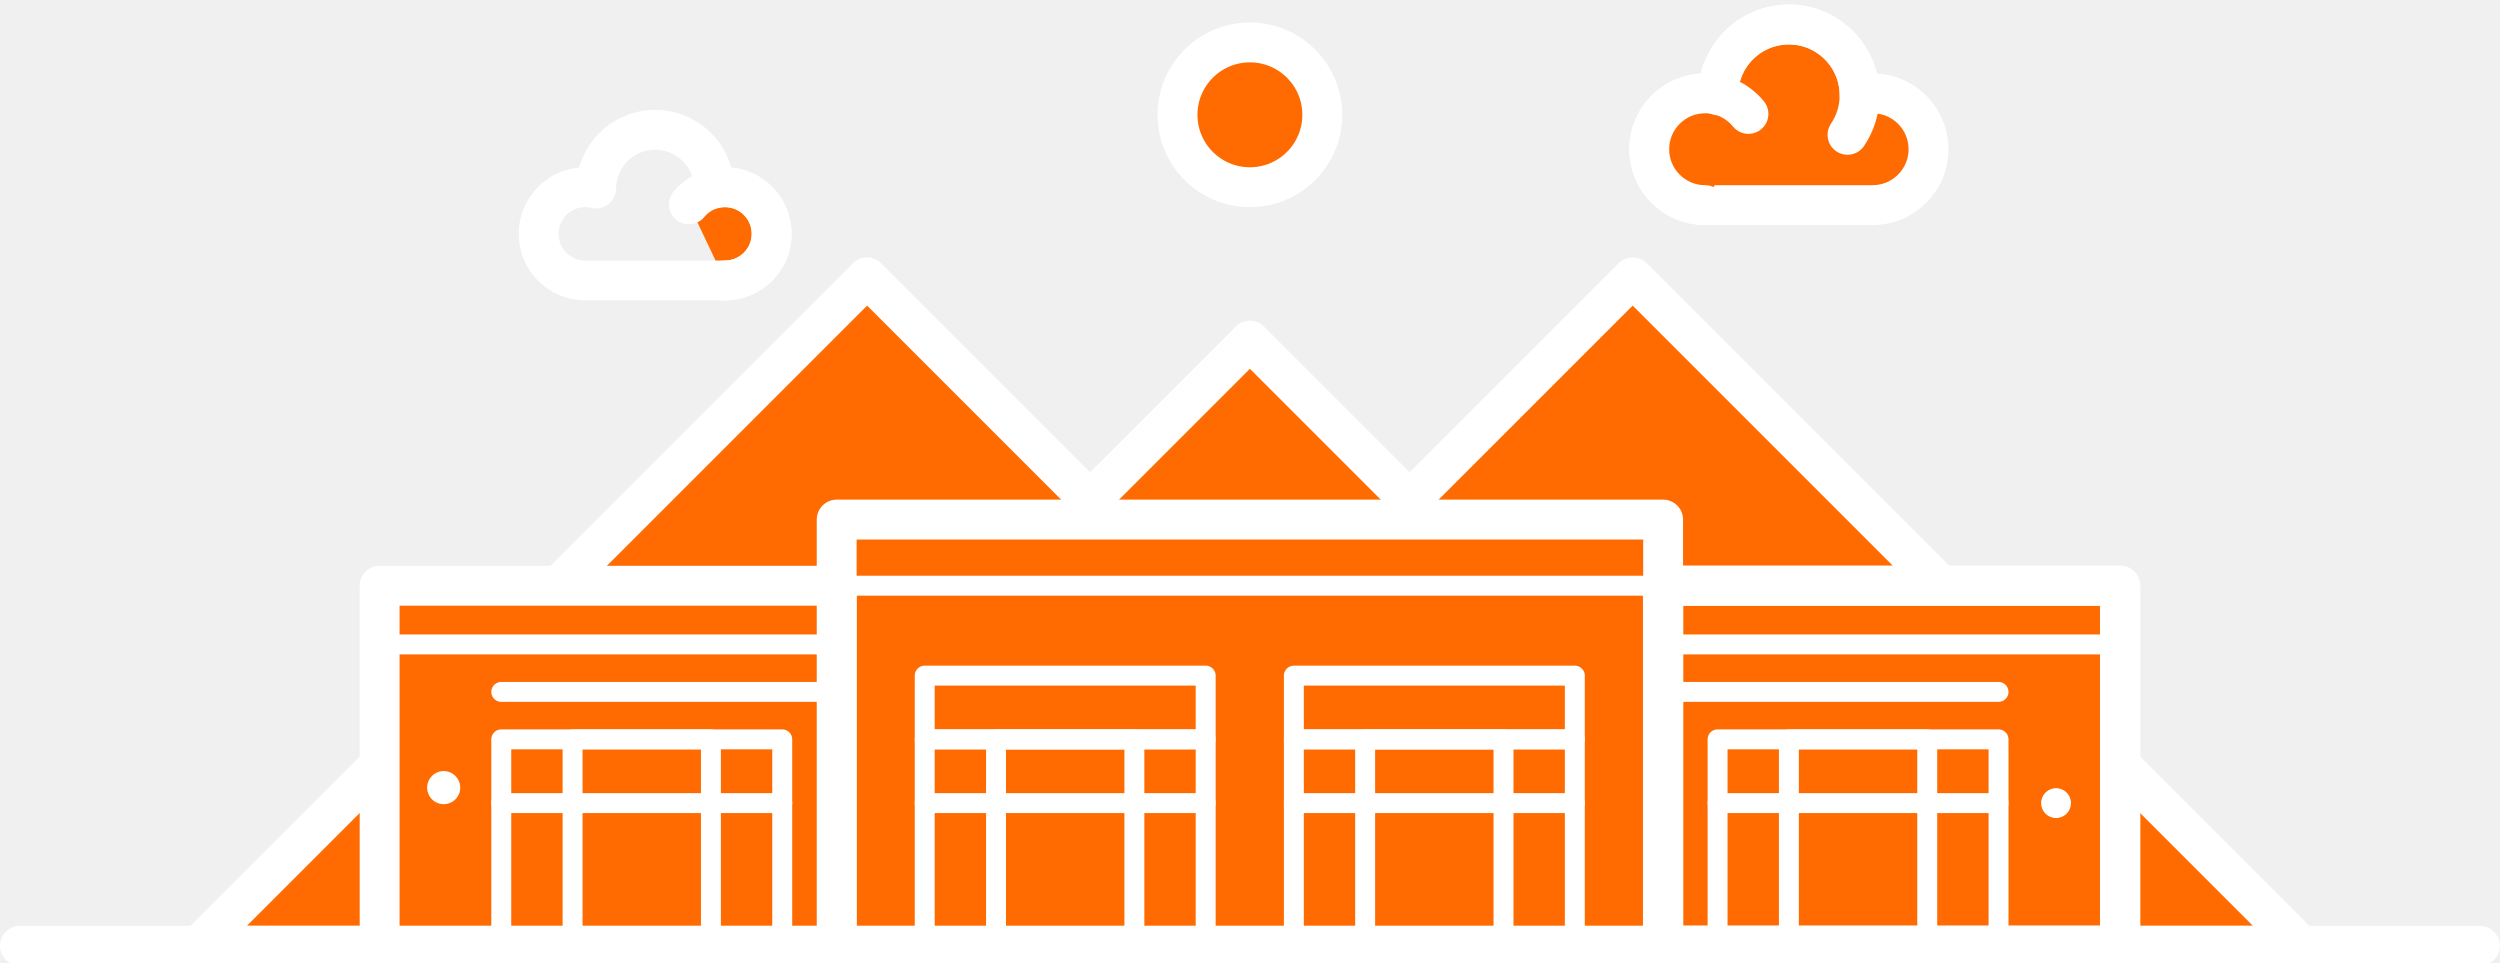
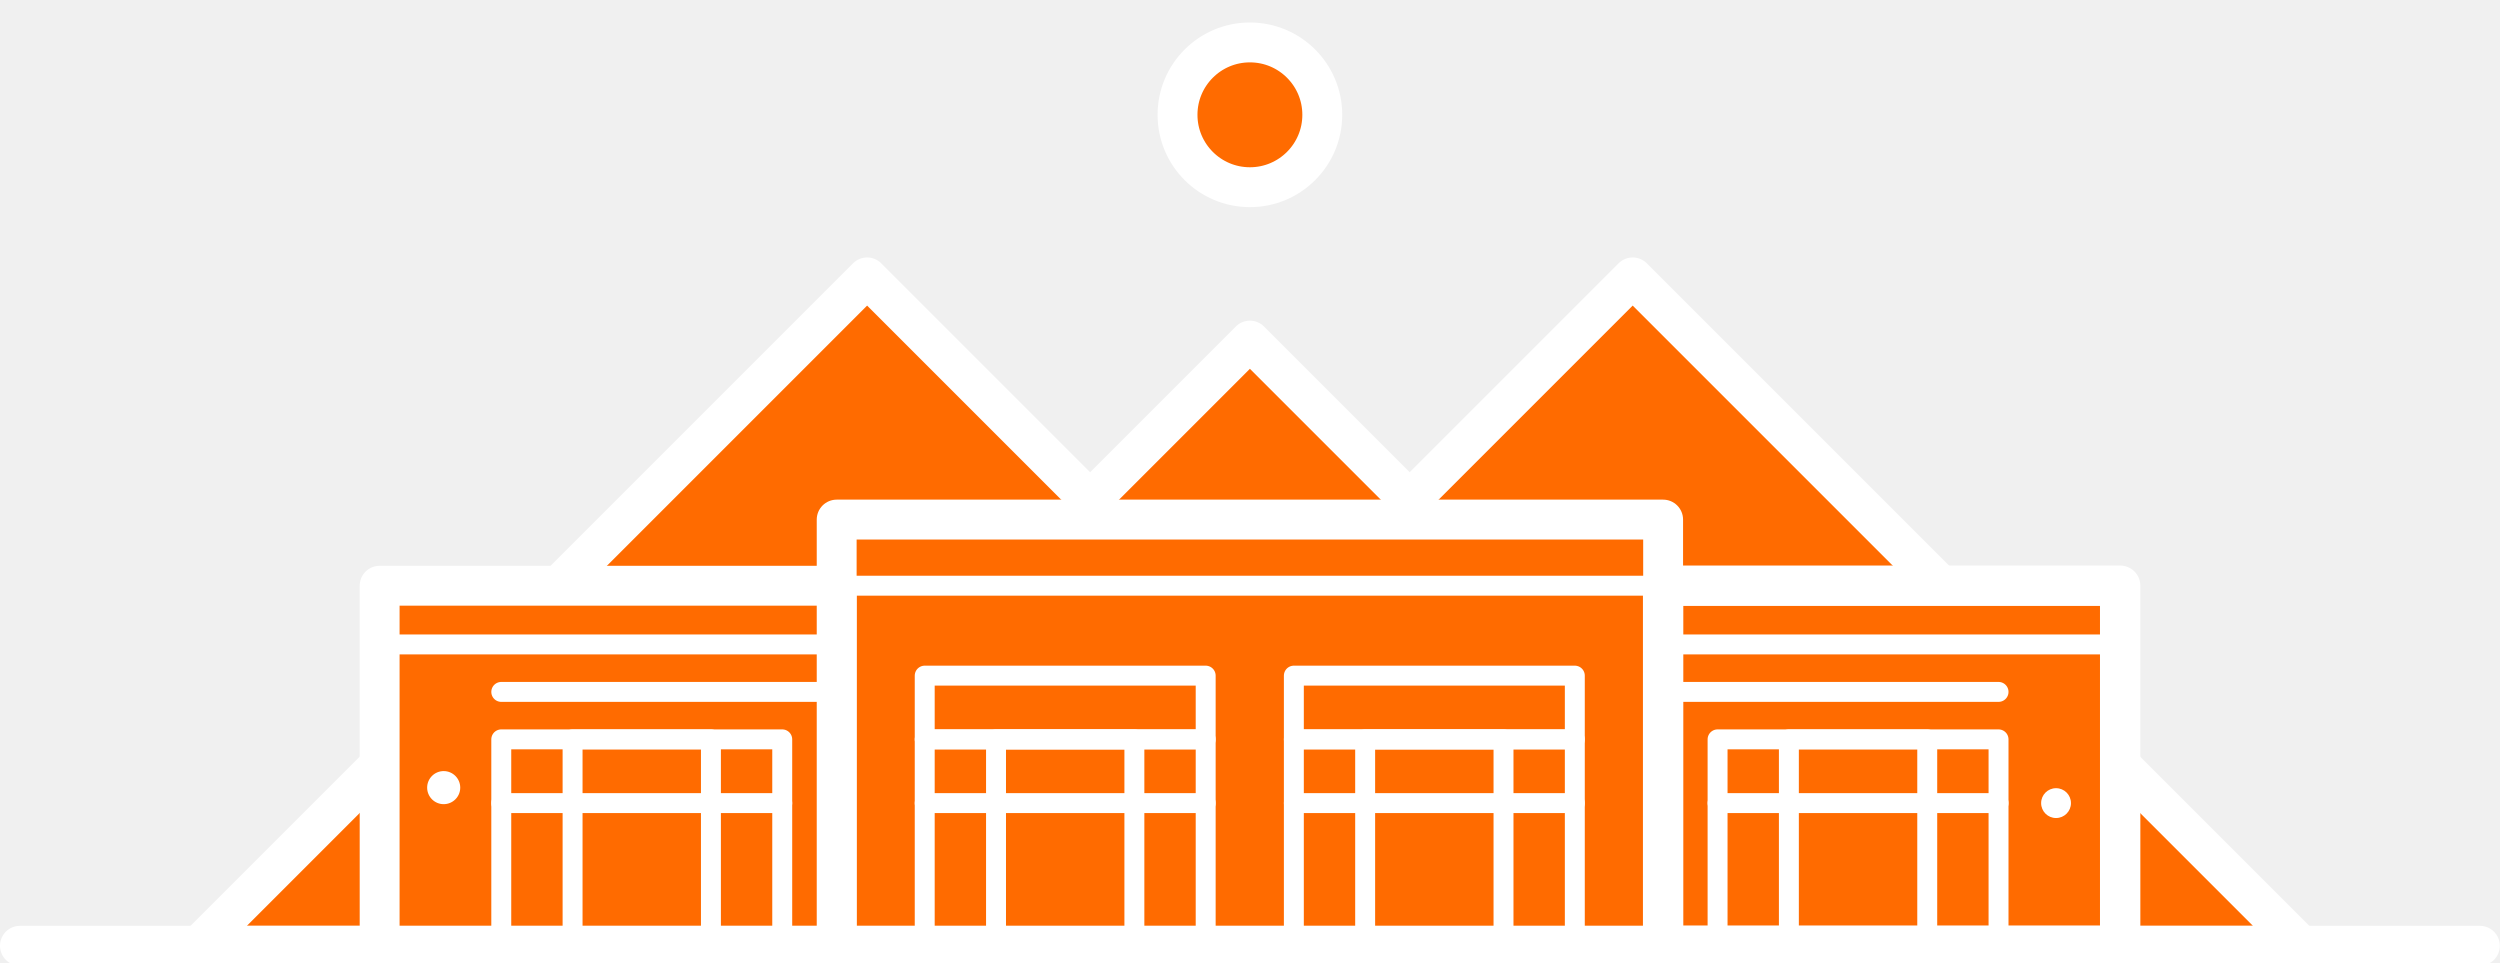
- <svg xmlns="http://www.w3.org/2000/svg" xmlns:xlink="http://www.w3.org/1999/xlink" version="1.1" id="Layer_1" x="0px" y="0px" width="564.204px" height="217.121px" viewBox="0 0 564.204 217.121" enable-background="new 0 0 564.204 217.121" xml:space="preserve">
+ <svg xmlns="http://www.w3.org/2000/svg" version="1.1" id="Layer_1" x="0px" y="0px" width="564.204px" height="217.121px" viewBox="0 0 564.204 217.121" enable-background="new 0 0 564.204 217.121" xml:space="preserve">
  <g>
-     <defs>
-       <rect id="SVGID_1_" y="1.032" width="564.161" height="216.968" />
-     </defs>
-     <clipPath id="SVGID_2_">
-       <use xlink:href="#SVGID_1_" overflow="visible" />
-     </clipPath>
-     <path clip-path="url(#SVGID_2_)" fill="#FF6B00" d="M422.616,21.066c-1.014,0-1.996,0.121-2.938,0.347   c-0.045-8.775-7.172-15.881-15.965-15.881c-8.785,0-15.918,7.106-15.963,15.881c-0.942-0.226-1.924-0.347-2.938-0.347   c-6.962,0-12.612,5.645-12.612,12.612c0,6.962,5.65,12.612,12.612,12.612h37.803c6.967,0,12.617-5.65,12.617-12.612   C435.233,26.711,429.583,21.066,422.616,21.066" />
-     <path clip-path="url(#SVGID_2_)" fill="none" stroke="#FFFFFF" stroke-width="9" stroke-linecap="round" stroke-linejoin="round" stroke-miterlimit="10" d="   M422.616,21.066c-1.014,0-1.996,0.121-2.938,0.347c-0.045-8.775-7.172-15.881-15.965-15.881c-8.785,0-15.918,7.106-15.963,15.881   c-0.942-0.226-1.924-0.347-2.938-0.347c-6.962,0-12.612,5.645-12.612,12.612c0,6.962,5.65,12.612,12.612,12.612h37.803   c6.967,0,12.617-5.65,12.617-12.612C435.233,26.711,429.583,21.066,422.616,21.066z" />
-     <path clip-path="url(#SVGID_2_)" fill="#FF6B00" d="M163.624,63.29c5.811,0,10.522-4.711,10.522-10.522   s-4.711-10.521-10.522-10.521c-3.29,0-6.227,1.51-8.157,3.874" />
-     <path clip-path="url(#SVGID_2_)" fill="none" stroke="#FFFFFF" stroke-width="9" stroke-linecap="round" stroke-linejoin="round" stroke-miterlimit="10" d="   M163.624,63.29c5.811,0,10.522-4.711,10.522-10.522s-4.711-10.521-10.522-10.521c-3.29,0-6.227,1.51-8.157,3.874" />
-     <path clip-path="url(#SVGID_2_)" fill="none" stroke="#FFFFFF" stroke-width="9" stroke-linecap="round" stroke-linejoin="round" stroke-miterlimit="10" d="   M132.088,42.249c0.846,0,1.665,0.101,2.451,0.29c0.037-7.321,5.982-13.248,13.317-13.248c7.33,0,13.28,5.927,13.317,13.248   c0.786-0.189,1.605-0.29,2.451-0.29c5.808,0,10.521,4.709,10.521,10.521c0,5.808-4.713,10.521-10.521,10.521h-31.536   c-5.812,0-10.526-4.713-10.526-10.521C121.562,46.958,126.276,42.249,132.088,42.249z" />
-     <polygon clip-path="url(#SVGID_2_)" fill="#FF6B00" points="282.08,76.869 418.657,213.445 145.504,213.445  " />
-     <polygon clip-path="url(#SVGID_2_)" fill="none" stroke="#FFFFFF" stroke-width="9" stroke-linecap="round" stroke-linejoin="round" stroke-miterlimit="10" points="   282.08,76.869 418.657,213.445 145.504,213.445  " />
-     <polygon clip-path="url(#SVGID_2_)" fill="#FF6B00" points="195.692,62.603 346.534,213.444 44.85,213.444  " />
-     <polygon clip-path="url(#SVGID_2_)" fill="none" stroke="#FFFFFF" stroke-width="9" stroke-linecap="round" stroke-linejoin="round" stroke-miterlimit="10" points="   195.692,62.603 346.534,213.444 44.85,213.444  " />
-     <polygon clip-path="url(#SVGID_2_)" fill="#FF6B00" points="368.468,62.603 519.31,213.444 217.626,213.444  " />
-     <polygon clip-path="url(#SVGID_2_)" fill="none" stroke="#FFFFFF" stroke-width="9" stroke-linecap="round" stroke-linejoin="round" stroke-miterlimit="10" points="   368.468,62.603 519.31,213.444 217.626,213.444  " />
-     <rect x="188.823" y="117.258" clip-path="url(#SVGID_2_)" fill="#FF6B00" width="186.513" height="96.188" />
-     <rect x="188.823" y="117.258" clip-path="url(#SVGID_2_)" fill="none" stroke="#FFFFFF" stroke-width="9" stroke-linecap="round" stroke-linejoin="round" stroke-miterlimit="10" width="186.513" height="96.188" />
-     <rect x="85.678" y="132.187" clip-path="url(#SVGID_2_)" fill="#FF6B00" width="103.145" height="81.259" />
-     <rect x="85.678" y="132.187" clip-path="url(#SVGID_2_)" fill="none" stroke="#FFFFFF" stroke-width="9" stroke-linecap="round" stroke-linejoin="round" stroke-miterlimit="10" width="103.145" height="81.259" />
-     <line clip-path="url(#SVGID_2_)" fill="none" stroke="#FFFFFF" stroke-width="4.5" stroke-linecap="round" stroke-linejoin="round" stroke-miterlimit="10" x1="188.823" y1="145.439" x2="85.678" y2="145.439" />
-     <line clip-path="url(#SVGID_2_)" fill="none" stroke="#FFFFFF" stroke-width="4.5" stroke-linecap="round" stroke-linejoin="round" stroke-miterlimit="10" x1="375.274" y1="132.187" x2="188.824" y2="132.187" />
-     <line clip-path="url(#SVGID_2_)" fill="none" stroke="#FFFFFF" stroke-width="4.5" stroke-linecap="round" stroke-linejoin="round" stroke-miterlimit="10" x1="176.536" y1="181.247" x2="113.128" y2="181.247" />
-     <rect x="113.128" y="166.862" clip-path="url(#SVGID_2_)" fill="none" stroke="#FFFFFF" stroke-width="4.5" stroke-linecap="round" stroke-linejoin="round" stroke-miterlimit="10" width="63.408" height="46.583" />
-     <rect x="129.22" y="166.862" clip-path="url(#SVGID_2_)" fill="none" stroke="#FFFFFF" stroke-width="4.5" stroke-linecap="round" stroke-linejoin="round" stroke-miterlimit="10" width="31.224" height="46.583" />
-     <path clip-path="url(#SVGID_2_)" fill="#FFFFFF" d="M103.867,177.753c0,2.062-1.672,3.734-3.734,3.734s-3.733-1.672-3.733-3.734   c0-2.062,1.671-3.733,3.733-3.733S103.867,175.691,103.867,177.753" />
-     <line clip-path="url(#SVGID_2_)" fill="none" stroke="#FFFFFF" stroke-width="4.5" stroke-linecap="round" stroke-linejoin="round" stroke-miterlimit="10" x1="113.128" y1="156.15" x2="188.824" y2="156.15" />
-     <rect x="375.336" y="132.187" clip-path="url(#SVGID_2_)" fill="#FF6B00" width="103.146" height="81.259" />
-     <rect x="375.336" y="132.187" clip-path="url(#SVGID_2_)" fill="none" stroke="#FFFFFF" stroke-width="9.11" stroke-linecap="round" stroke-linejoin="round" stroke-miterlimit="10" width="103.146" height="81.259" />
-     <line clip-path="url(#SVGID_2_)" fill="none" stroke="#FFFFFF" stroke-width="4.5" stroke-linecap="round" stroke-linejoin="round" stroke-miterlimit="10" x1="375.336" y1="145.439" x2="478.482" y2="145.439" />
-     <line clip-path="url(#SVGID_2_)" fill="none" stroke="#FFFFFF" stroke-width="4.5" stroke-linecap="round" stroke-linejoin="round" stroke-miterlimit="10" x1="387.625" y1="181.247" x2="451.033" y2="181.247" />
-     <rect x="387.625" y="166.862" clip-path="url(#SVGID_2_)" fill="none" stroke="#FFFFFF" stroke-width="4.5" stroke-linecap="round" stroke-linejoin="round" stroke-miterlimit="10" width="63.408" height="46.583" />
-     <rect x="403.717" y="166.862" clip-path="url(#SVGID_2_)" fill="none" stroke="#FFFFFF" stroke-width="4.5" stroke-linecap="round" stroke-linejoin="round" stroke-miterlimit="10" width="31.224" height="46.583" />
-     <path clip-path="url(#SVGID_2_)" fill="#FFFFFF" d="M460.644,181.247c0,1.86,1.509,3.368,3.368,3.368s3.368-1.508,3.368-3.368   s-1.509-3.368-3.368-3.368S460.644,179.387,460.644,181.247" />
-     <line clip-path="url(#SVGID_2_)" fill="none" stroke="#FFFFFF" stroke-width="4.5" stroke-linecap="round" stroke-linejoin="round" stroke-miterlimit="10" x1="451.033" y1="156.15" x2="375.336" y2="156.15" />
-     <line clip-path="url(#SVGID_2_)" fill="none" stroke="#FFFFFF" stroke-width="4.5" stroke-linecap="round" stroke-linejoin="round" stroke-miterlimit="10" x1="208.692" y1="181.247" x2="272.1" y2="181.247" />
-     <rect x="208.692" y="166.862" clip-path="url(#SVGID_2_)" fill="none" stroke="#FFFFFF" stroke-width="4.5" stroke-linecap="round" stroke-linejoin="round" stroke-miterlimit="10" width="63.408" height="46.583" />
-     <rect x="224.784" y="166.862" clip-path="url(#SVGID_2_)" fill="none" stroke="#FFFFFF" stroke-width="4.5" stroke-linecap="round" stroke-linejoin="round" stroke-miterlimit="10" width="31.224" height="46.583" />
-     <rect x="208.692" y="152.477" clip-path="url(#SVGID_2_)" fill="none" stroke="#FFFFFF" stroke-width="4.5" stroke-linecap="round" stroke-linejoin="round" stroke-miterlimit="10" width="63.408" height="14.386" />
-     <line clip-path="url(#SVGID_2_)" fill="none" stroke="#FFFFFF" stroke-width="4.5" stroke-linecap="round" stroke-linejoin="round" stroke-miterlimit="10" x1="292" y1="181.247" x2="355.407" y2="181.247" />
-     <rect x="291.999" y="166.862" clip-path="url(#SVGID_2_)" fill="none" stroke="#FFFFFF" stroke-width="4.5" stroke-linecap="round" stroke-linejoin="round" stroke-miterlimit="10" width="63.408" height="46.583" />
-     <rect x="308.09" y="166.862" clip-path="url(#SVGID_2_)" fill="none" stroke="#FFFFFF" stroke-width="4.5" stroke-linecap="round" stroke-linejoin="round" stroke-miterlimit="10" width="31.225" height="46.583" />
-     <rect x="291.999" y="152.477" clip-path="url(#SVGID_2_)" fill="none" stroke="#FFFFFF" stroke-width="4.5" stroke-linecap="round" stroke-linejoin="round" stroke-miterlimit="10" width="63.408" height="14.386" />
-     <line clip-path="url(#SVGID_2_)" fill="none" stroke="#FFFFFF" stroke-width="9" stroke-linecap="round" stroke-linejoin="round" stroke-miterlimit="10" x1="4.5" y1="213.444" x2="559.661" y2="213.444" />
-     <path clip-path="url(#SVGID_2_)" fill="#FF6B00" d="M384.813,46.29c-6.966,0-12.613-5.647-12.613-12.613   s5.647-12.612,12.613-12.612c3.943,0,7.465,1.81,9.778,4.644" />
-     <path clip-path="url(#SVGID_2_)" fill="none" stroke="#FFFFFF" stroke-width="9" stroke-linecap="round" stroke-linejoin="round" stroke-miterlimit="10" d="   M384.813,46.29c-6.966,0-12.613-5.647-12.613-12.613s5.647-12.612,12.613-12.612c3.943,0,7.465,1.81,9.778,4.644" />
-     <path clip-path="url(#SVGID_2_)" fill="none" stroke="#FFFFFF" stroke-width="9" stroke-linecap="round" stroke-linejoin="round" stroke-miterlimit="10" d="   M387.753,21.496c0-8.816,7.147-15.964,15.964-15.964s15.963,7.148,15.963,15.964c0,3.309-1.007,6.383-2.73,8.932" />
-     <path clip-path="url(#SVGID_2_)" fill="#FF6B00" d="M298.416,25.912c0,9.022-7.313,16.335-16.335,16.335   c-9.022,0-16.336-7.313-16.336-16.335s7.314-16.335,16.336-16.335C291.102,9.577,298.416,16.89,298.416,25.912" />
-     <circle clip-path="url(#SVGID_2_)" fill="none" stroke="#FFFFFF" stroke-width="9" stroke-linecap="round" stroke-linejoin="round" stroke-miterlimit="10" cx="282.08" cy="25.912" r="16.335" />
+     <g>
+       <g>
+         <polygon fill="#FF6B00" points="282.08,76.869 418.657,213.445 145.504,213.445    " />
+       </g>
+     </g>
+     <g>
+       <g>
+         <polygon fill="none" stroke="#FFFFFF" stroke-width="9" stroke-linecap="round" stroke-linejoin="round" stroke-miterlimit="10" points="     282.08,76.869 418.657,213.445 145.504,213.445    " />
+       </g>
+     </g>
+     <g>
+       <g>
+         <polygon fill="#FF6B00" points="195.692,62.603 346.534,213.443 44.85,213.443    " />
+       </g>
+     </g>
+     <g>
+       <g>
+         <polygon fill="none" stroke="#FFFFFF" stroke-width="9" stroke-linecap="round" stroke-linejoin="round" stroke-miterlimit="10" points="     195.692,62.603 346.534,213.443 44.85,213.443    " />
+       </g>
+     </g>
+     <g>
+       <g>
+         <polygon fill="#FF6B00" points="368.467,62.603 519.309,213.443 217.626,213.443    " />
+       </g>
+     </g>
+     <g>
+       <g>
+         <polygon fill="none" stroke="#FFFFFF" stroke-width="9" stroke-linecap="round" stroke-linejoin="round" stroke-miterlimit="10" points="     368.467,62.603 519.309,213.443 217.626,213.443    " />
+       </g>
+     </g>
+     <g>
+       <g>
+         <rect x="188.823" y="117.258" fill="#FF6B00" width="186.513" height="96.188" />
+       </g>
+     </g>
+     <g>
+       <g>
+         <rect x="188.823" y="117.258" fill="none" stroke="#FFFFFF" stroke-width="9" stroke-linecap="round" stroke-linejoin="round" stroke-miterlimit="10" width="186.513" height="96.188" />
+       </g>
+     </g>
+     <g>
+       <g>
+         <rect x="85.678" y="132.188" fill="#FF6B00" width="103.145" height="81.258" />
+       </g>
+     </g>
+     <g>
+       <g>
+         <rect x="85.678" y="132.188" fill="none" stroke="#FFFFFF" stroke-width="9" stroke-linecap="round" stroke-linejoin="round" stroke-miterlimit="10" width="103.145" height="81.258" />
+       </g>
+     </g>
+     <g>
+       <g>
+         <line fill="none" stroke="#FFFFFF" stroke-width="4.5" stroke-linecap="round" stroke-linejoin="round" stroke-miterlimit="10" x1="188.823" y1="145.439" x2="85.678" y2="145.439" />
+       </g>
+     </g>
+     <g>
+       <g>
+         <line fill="none" stroke="#FFFFFF" stroke-width="4.5" stroke-linecap="round" stroke-linejoin="round" stroke-miterlimit="10" x1="375.274" y1="132.188" x2="188.824" y2="132.188" />
+       </g>
+     </g>
+     <g>
+       <g>
+         <line fill="none" stroke="#FFFFFF" stroke-width="4.5" stroke-linecap="round" stroke-linejoin="round" stroke-miterlimit="10" x1="176.536" y1="181.247" x2="113.128" y2="181.247" />
+       </g>
+     </g>
+     <g>
+       <g>
+         <rect x="113.128" y="166.861" fill="none" stroke="#FFFFFF" stroke-width="4.5" stroke-linecap="round" stroke-linejoin="round" stroke-miterlimit="10" width="63.408" height="46.584" />
+       </g>
+     </g>
+     <g>
+       <g>
+         <rect x="129.22" y="166.861" fill="none" stroke="#FFFFFF" stroke-width="4.5" stroke-linecap="round" stroke-linejoin="round" stroke-miterlimit="10" width="31.224" height="46.584" />
+       </g>
+     </g>
+     <g>
+       <g>
+         <path fill="#FFFFFF" d="M103.867,177.753c0,2.062-1.672,3.733-3.734,3.733s-3.733-1.672-3.733-3.733s1.671-3.733,3.733-3.733     S103.867,175.691,103.867,177.753" />
+       </g>
+     </g>
+     <g>
+       <g>
+         <line fill="none" stroke="#FFFFFF" stroke-width="4.5" stroke-linecap="round" stroke-linejoin="round" stroke-miterlimit="10" x1="113.128" y1="156.15" x2="188.824" y2="156.15" />
+       </g>
+     </g>
+     <g>
+       <g>
+         <rect x="375.336" y="132.188" fill="#FF6B00" width="103.146" height="81.258" />
+       </g>
+     </g>
+     <g>
+       <g>
+         <rect x="375.336" y="132.188" fill="none" stroke="#FFFFFF" stroke-width="9.11" stroke-linecap="round" stroke-linejoin="round" stroke-miterlimit="10" width="103.146" height="81.258" />
+       </g>
+     </g>
+     <g>
+       <g>
+         <line fill="none" stroke="#FFFFFF" stroke-width="4.5" stroke-linecap="round" stroke-linejoin="round" stroke-miterlimit="10" x1="375.336" y1="145.439" x2="478.483" y2="145.439" />
+       </g>
+     </g>
+     <g>
+       <g>
+         <line fill="none" stroke="#FFFFFF" stroke-width="4.5" stroke-linecap="round" stroke-linejoin="round" stroke-miterlimit="10" x1="387.625" y1="181.247" x2="451.034" y2="181.247" />
+       </g>
+     </g>
+     <g>
+       <g>
+         <rect x="387.625" y="166.861" fill="none" stroke="#FFFFFF" stroke-width="4.5" stroke-linecap="round" stroke-linejoin="round" stroke-miterlimit="10" width="63.408" height="46.584" />
+       </g>
+     </g>
+     <g>
+       <g>
+         <rect x="403.717" y="166.861" fill="none" stroke="#FFFFFF" stroke-width="4.5" stroke-linecap="round" stroke-linejoin="round" stroke-miterlimit="10" width="31.225" height="46.584" />
+       </g>
+     </g>
+     <g>
+       <g>
+         <path fill="#FFFFFF" d="M460.645,181.247c0,1.86,1.508,3.368,3.367,3.368s3.367-1.508,3.367-3.368s-1.508-3.368-3.367-3.368     S460.645,179.387,460.645,181.247" />
+       </g>
+     </g>
+     <g>
+       <g>
+         <line fill="none" stroke="#FFFFFF" stroke-width="4.5" stroke-linecap="round" stroke-linejoin="round" stroke-miterlimit="10" x1="451.034" y1="156.15" x2="375.336" y2="156.15" />
+       </g>
+     </g>
+     <g>
+       <g>
+         <line fill="none" stroke="#FFFFFF" stroke-width="4.5" stroke-linecap="round" stroke-linejoin="round" stroke-miterlimit="10" x1="208.692" y1="181.247" x2="272.1" y2="181.247" />
+       </g>
+     </g>
+     <g>
+       <g>
+         <rect x="208.692" y="166.861" fill="none" stroke="#FFFFFF" stroke-width="4.5" stroke-linecap="round" stroke-linejoin="round" stroke-miterlimit="10" width="63.408" height="46.584" />
+       </g>
+     </g>
+     <g>
+       <g>
+         <rect x="224.784" y="166.861" fill="none" stroke="#FFFFFF" stroke-width="4.5" stroke-linecap="round" stroke-linejoin="round" stroke-miterlimit="10" width="31.224" height="46.584" />
+       </g>
+     </g>
+     <g>
+       <g>
+         <rect x="208.692" y="152.477" fill="none" stroke="#FFFFFF" stroke-width="4.5" stroke-linecap="round" stroke-linejoin="round" stroke-miterlimit="10" width="63.408" height="14.388" />
+       </g>
+     </g>
+     <g>
+       <g>
+         <line fill="none" stroke="#FFFFFF" stroke-width="4.5" stroke-linecap="round" stroke-linejoin="round" stroke-miterlimit="10" x1="292" y1="181.247" x2="355.407" y2="181.247" />
+       </g>
+     </g>
+     <g>
+       <g>
+         <rect x="291.999" y="166.861" fill="none" stroke="#FFFFFF" stroke-width="4.5" stroke-linecap="round" stroke-linejoin="round" stroke-miterlimit="10" width="63.408" height="46.584" />
+       </g>
+     </g>
+     <g>
+       <g>
+         <rect x="308.09" y="166.861" fill="none" stroke="#FFFFFF" stroke-width="4.5" stroke-linecap="round" stroke-linejoin="round" stroke-miterlimit="10" width="31.225" height="46.584" />
+       </g>
+     </g>
+     <g>
+       <g>
+         <rect x="291.999" y="152.477" fill="none" stroke="#FFFFFF" stroke-width="4.5" stroke-linecap="round" stroke-linejoin="round" stroke-miterlimit="10" width="63.408" height="14.388" />
+       </g>
+     </g>
+     <g>
+       <g>
+         <line fill="none" stroke="#FFFFFF" stroke-width="9" stroke-linecap="round" stroke-linejoin="round" stroke-miterlimit="10" x1="4.5" y1="213.443" x2="559.661" y2="213.443" />
+       </g>
+     </g>
+     <g>
+       <g>
+         <path fill="#FF6B00" d="M298.417,25.912c0,9.022-7.312,16.335-16.334,16.335s-16.336-7.313-16.336-16.335     s7.314-16.335,16.336-16.335C291.102,9.577,298.417,16.89,298.417,25.912" />
+       </g>
+     </g>
+     <g>
+       <g>
+         <circle fill="none" stroke="#FFFFFF" stroke-width="9" stroke-linecap="round" stroke-linejoin="round" stroke-miterlimit="10" cx="282.08" cy="25.912" r="16.335" />
+       </g>
+     </g>
  </g>
</svg>
